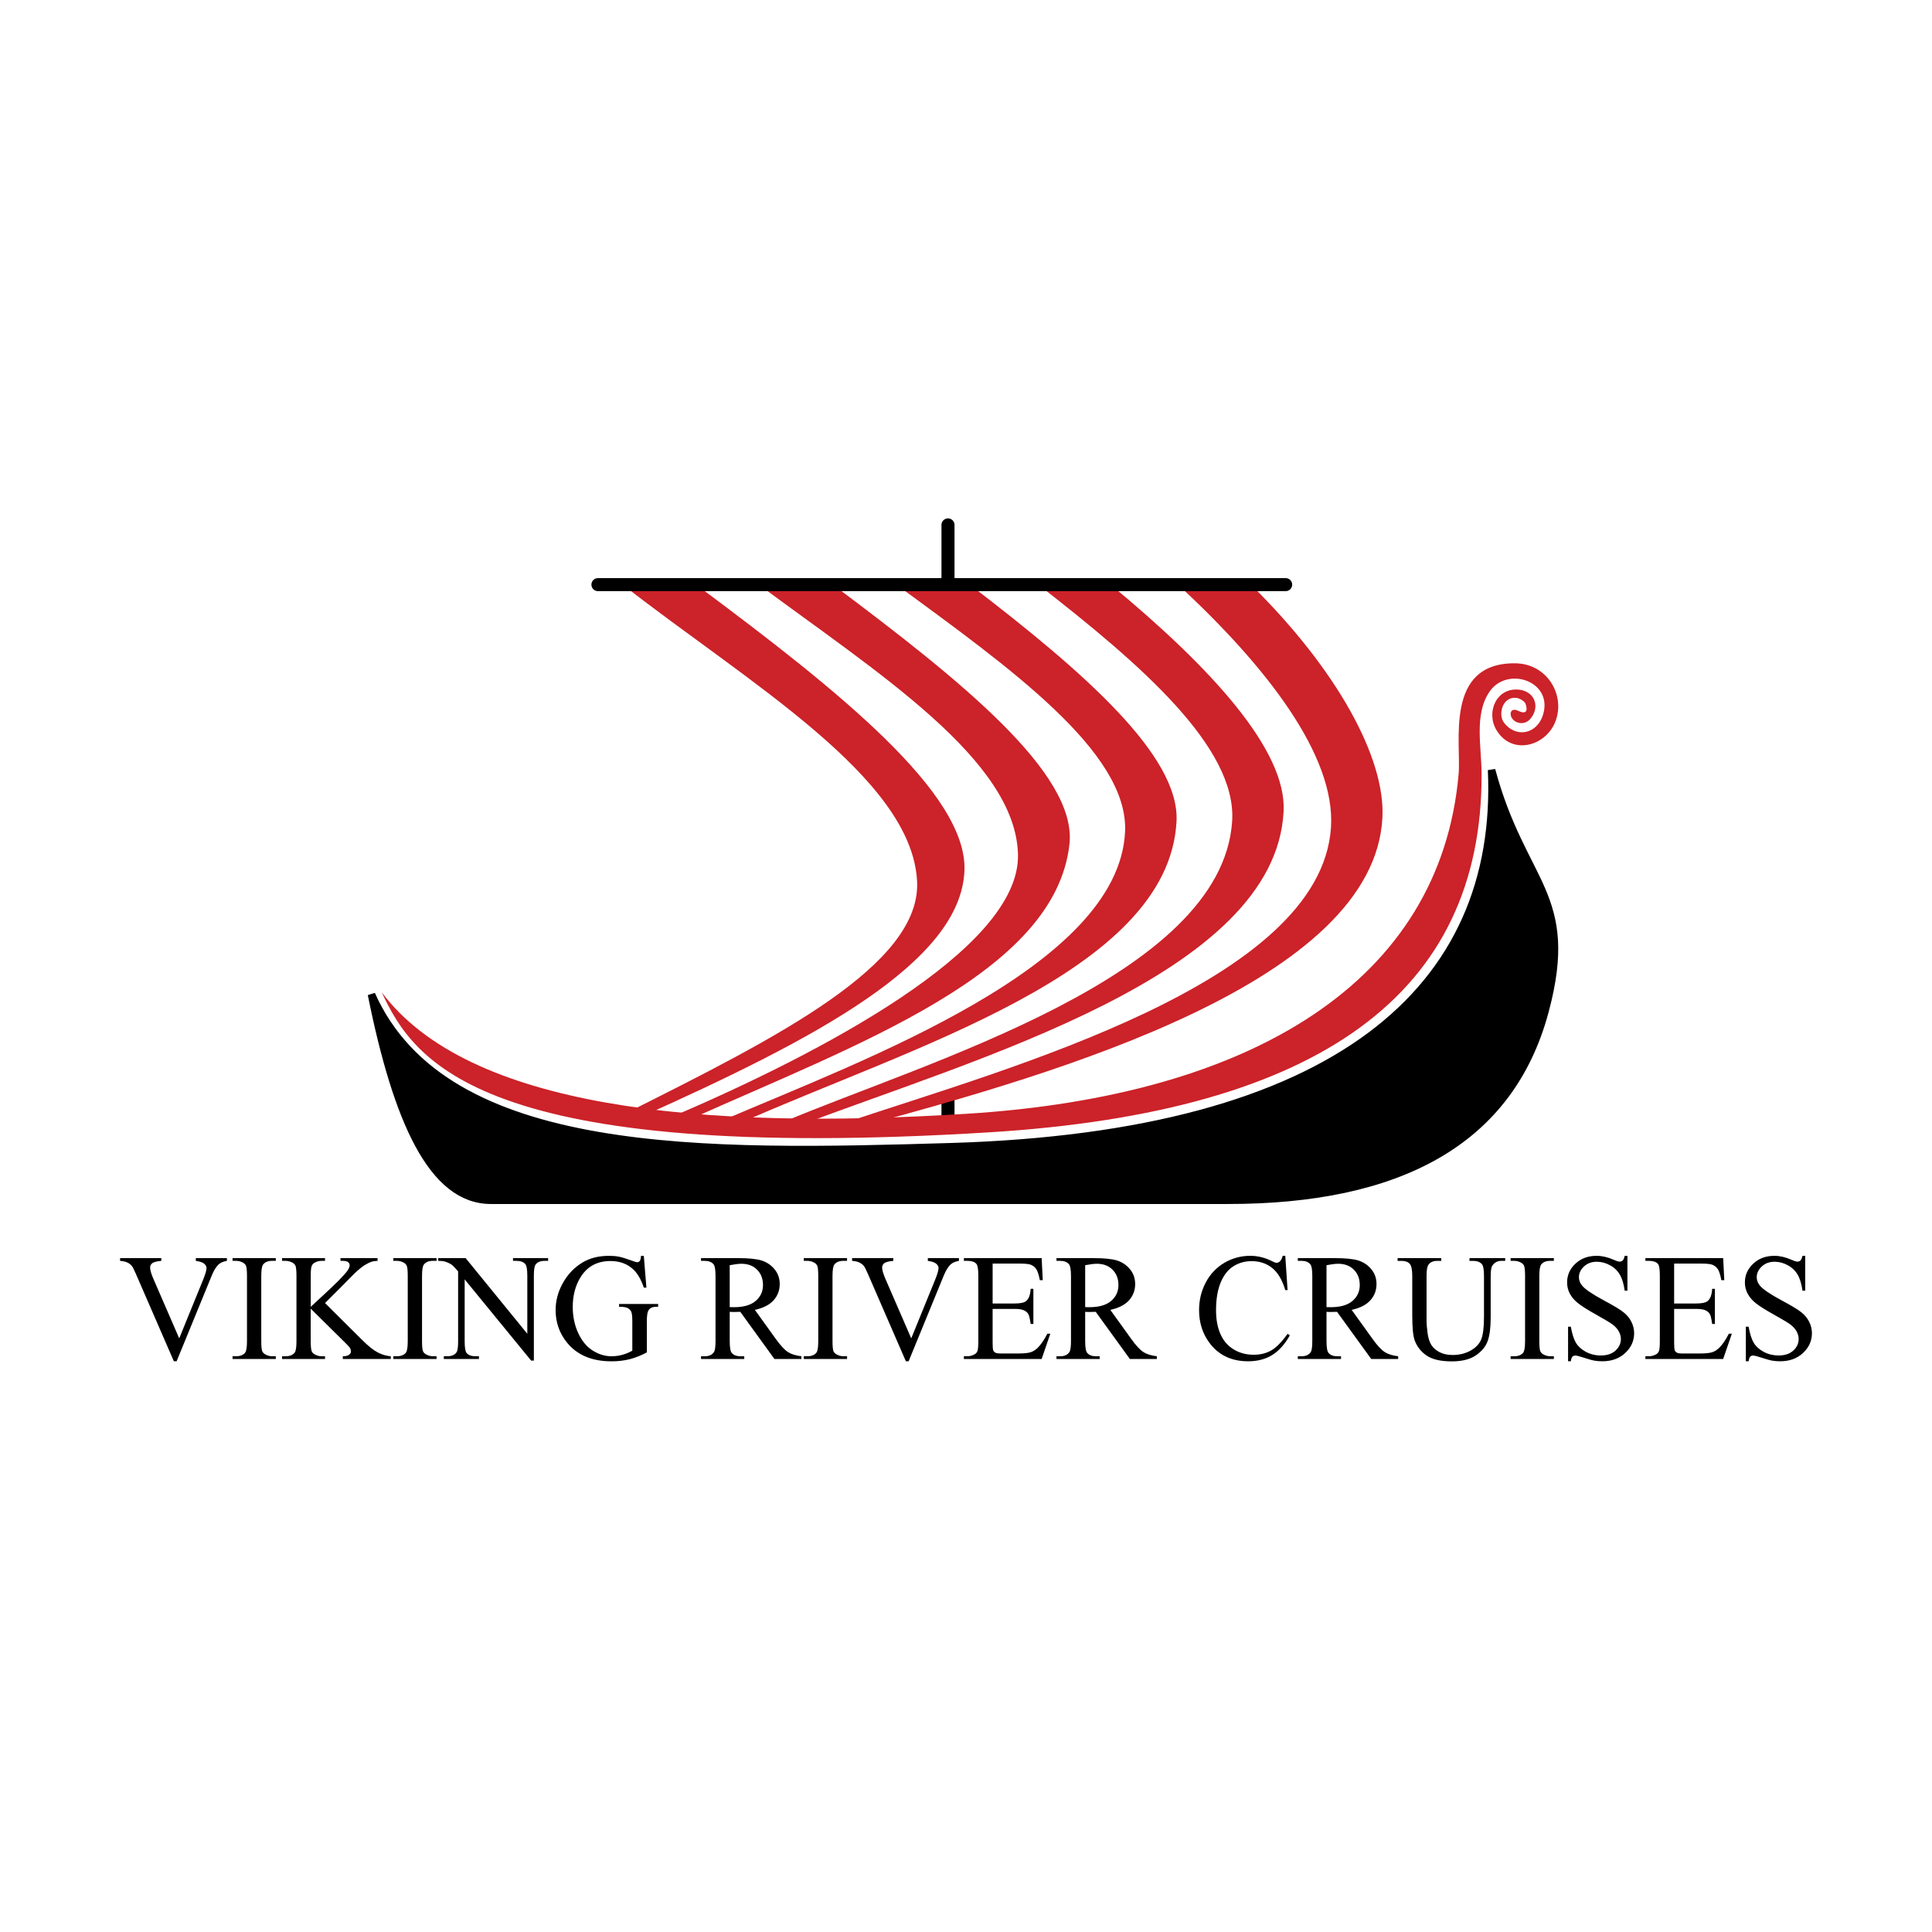
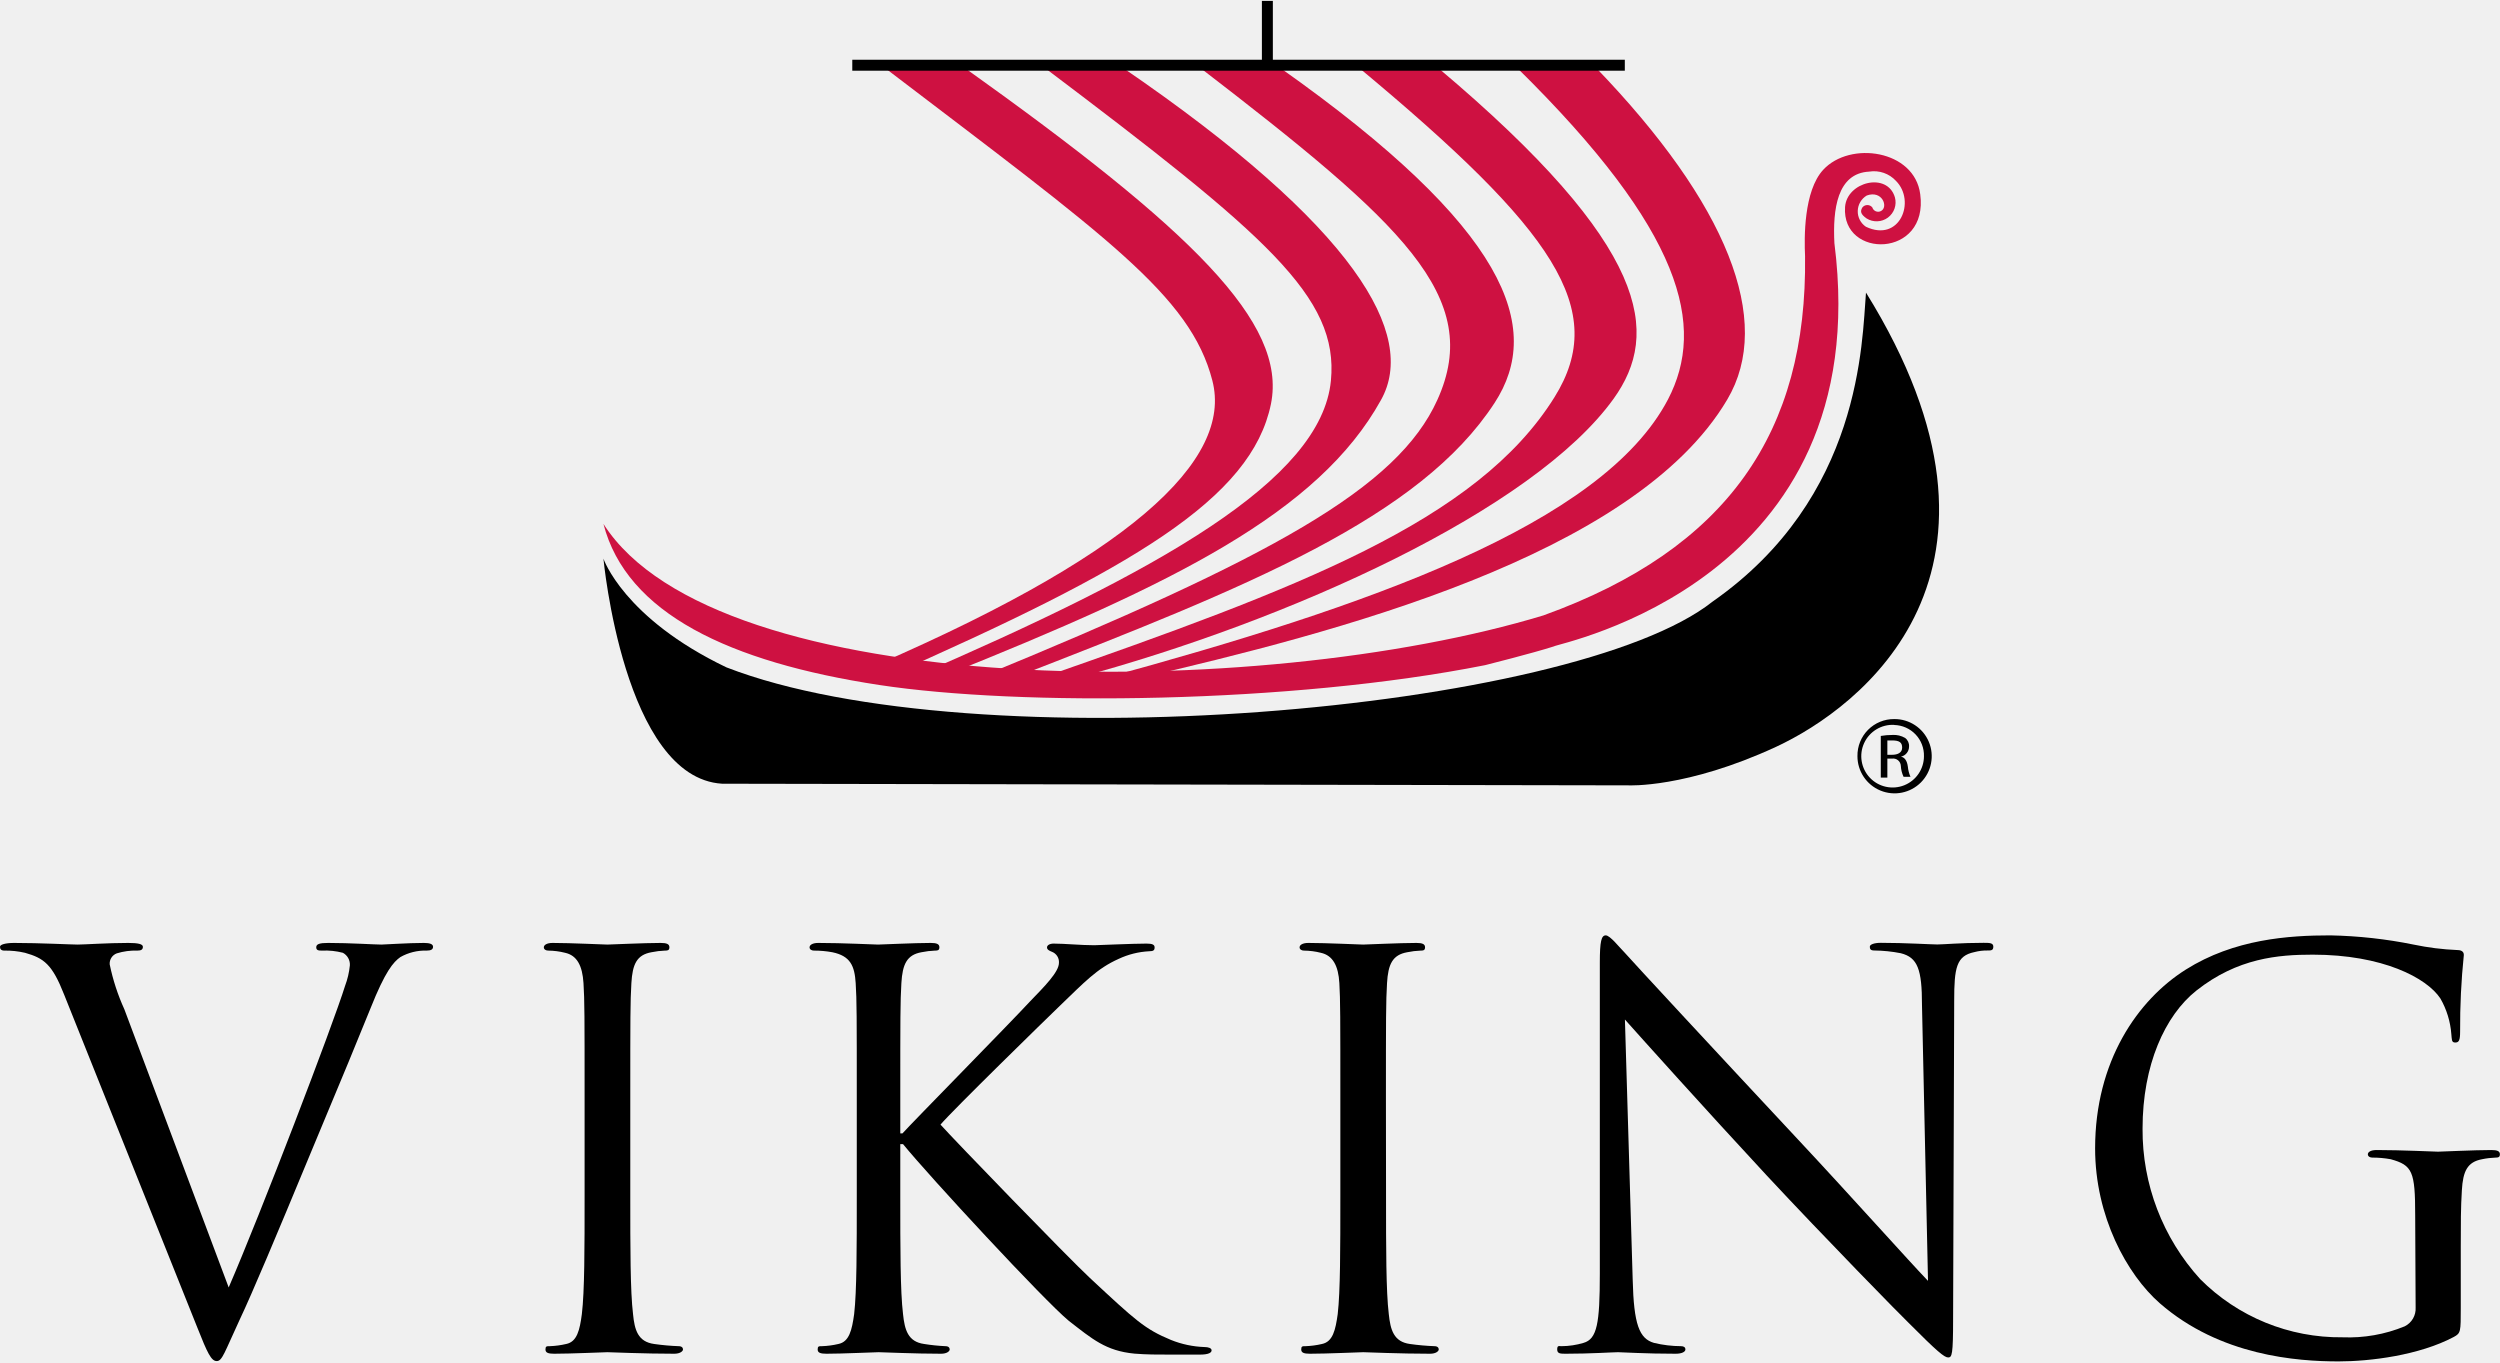
- <svg xmlns="http://www.w3.org/2000/svg" width="2500" height="2500" viewBox="0 0 192.756 192.756">
-   <path fill-rule="evenodd" clip-rule="evenodd" fill="#fff" d="M0 0h192.756v192.756H0V0z" />
-   <path fill-rule="evenodd" clip-rule="evenodd" fill="#fff" d="M184.252 48.091H8.504v92.013h175.748V48.091z" />
-   <path d="M94.581 52.371v5.752m0 51.563v2.465" fill="none" stroke="#000" stroke-width="1.301" stroke-linecap="round" stroke-miterlimit="2.613" />
-   <path d="M69.723 58.534c13.966 10.4 26.82 20.66 26.5 28.349-.382 9.203-15.223 16.892-32.047 24.447-.479-.139-.959-.275-1.438-.412 14.53-7.289 29.202-14.623 28.76-23.008-.545-10.365-16.933-19.86-29.376-29.582l7.601.206zm55.078-.206c8.613 8.486 13.412 17.288 13.125 23.214-.793 16.392-32.273 25.519-51.974 30.815-.479-.139-.959-.275-1.438-.412 16.025-5.377 47.238-13.848 48.277-29.376.48-7.19-6.475-16.117-15.262-24.241h7.272zm-14 0c10.059 8.311 17.559 16.518 17.266 22.597-.793 16.393-30.838 24.698-48.482 31.432-.48-.139-.959-.275-1.438-.412 14.176-5.992 43.745-14.465 44.784-29.993.494-7.379-9.18-15.723-19.346-23.625h7.216v.001zm-14.049 0c11.425 8.736 20.972 17.108 20.63 23.625-.793 15.161-26.933 22.643-43.756 30.198l-1.438-.41c13.971-5.992 39.429-15.285 40.06-28.76.371-7.947-11.609-16.426-22.812-24.652h7.316v-.001zm-13.659 0c12.751 9.547 24.377 18.839 23.608 25.884-1.41 12.901-21.182 19.973-38.005 27.528l-1.438-.41c13.97-5.994 34.548-16.517 34.306-26.09-.238-9.423-14.01-18.112-25.858-26.912h7.387z" fill-rule="evenodd" clip-rule="evenodd" fill="#cc2229" />
-   <path fill="none" stroke="#000" stroke-width="1.301" stroke-linecap="round" stroke-miterlimit="2.613" d="M59.657 58.328h68.614" />
-   <path d="M37.06 99.209c7.363 16.551 33.478 15.914 57.726 15.201 38.761-1.137 55.021-15.816 54.029-37.593 3.084 11.473 8.455 12.366 5.34 24.035-3.508 13.15-14.723 18.9-31.635 18.9H48.974c-5.846 0-9.382-7.943-11.914-20.543z" fill-rule="evenodd" clip-rule="evenodd" stroke="#000" stroke-width=".743" stroke-miterlimit="2.613" />
-   <path d="M38.087 99.004c8.631 11.529 31.64 13.785 58.342 12.119 28.571-1.781 47.278-13.25 49.098-33.895.275-3.121-1.441-11.118 5.646-11.051 3.219.031 5.041 3.214 3.998 5.839-.977 2.462-4.352 3.366-5.871.822-1.078-1.805.023-4.308 2.312-4.023 1.459.182 2.086 1.646 1.104 2.866-.582.724-1.5.505-1.848 0-.326-.472-.125-1.111.582-.769.75.363 1.029.096.754-.701-.078-.223-.562-.546-.926-.585-1.383-.147-1.834 1.66-1.232 2.466 1.162 1.556 3.355 1.221 3.936-.898.896-3.27-3.619-4.751-5.373-2.184-1.551 2.268-.797 5.472-.789 8.218.061 21.778-15.988 33.706-49.131 35.745-50.785 3.123-57.396-7.096-60.602-13.969z" fill-rule="evenodd" clip-rule="evenodd" fill="#cc2229" />
-   <path d="M22.639 125.521v.275c-.357.062-.626.178-.811.34-.261.242-.495.615-.697 1.115l-3.511 8.564h-.273l-3.77-8.676c-.195-.447-.329-.717-.41-.816a1.252 1.252 0 0 0-.457-.359c-.18-.09-.423-.143-.729-.168v-.275h4.112v.275c-.466.043-.768.125-.907.236a.545.545 0 0 0-.208.438c0 .248.114.633.342 1.158l2.561 5.9 2.374-5.824c.233-.576.35-.973.35-1.195 0-.145-.071-.281-.215-.414-.145-.129-.385-.223-.727-.275a1.488 1.488 0 0 0-.126-.023v-.275h3.102v-.001zm4.876 9.791v.273h-4.314v-.273h.357c.416 0 .717-.121.904-.365.119-.156.18-.539.18-1.143v-6.502c0-.51-.033-.848-.096-1.01a.678.678 0 0 0-.304-.318 1.408 1.408 0 0 0-.684-.178h-.357v-.275h4.314v.275h-.364c-.411 0-.71.121-.897.363-.124.158-.187.539-.187 1.143v6.502c0 .51.033.848.096 1.01a.67.67 0 0 0 .312.318c.213.119.438.18.677.18h.363zm4.913-5.306l3.712 3.688c.608.609 1.127 1.023 1.558 1.244.43.221.861.346 1.292.375v.273h-4.789v-.273c.287 0 .494-.047.621-.146.127-.096.19-.203.19-.322s-.025-.225-.071-.318c-.048-.094-.203-.27-.464-.527l-3.476-3.436v3.242c0 .51.033.848.099 1.01.048.123.152.23.312.318.213.119.436.18.674.18h.342v.273h-4.289v-.273h.355c.415 0 .717-.121.907-.365.119-.156.177-.539.177-1.143v-6.502c0-.51-.033-.85-.096-1.018a.685.685 0 0 0-.304-.311 1.408 1.408 0 0 0-.684-.178h-.355v-.275h4.289v.275h-.342c-.233 0-.456.057-.674.17a.629.629 0 0 0-.319.357c-.061.156-.091.484-.091.979v3.08c.102-.094.438-.408 1.018-.943 1.47-1.344 2.359-2.244 2.666-2.693.132-.197.2-.371.2-.518a.386.386 0 0 0-.157-.303c-.104-.086-.279-.129-.527-.129h-.23v-.275h3.696v.275c-.218.006-.416.033-.593.088s-.395.16-.654.314c-.256.158-.572.408-.95.756-.109.1-.611.605-1.507 1.52l-1.536 1.531zm11.127 5.306v.273H39.24v-.273h.357c.416 0 .717-.121.904-.365.119-.156.18-.539.18-1.143v-6.502c0-.51-.033-.848-.096-1.01a.678.678 0 0 0-.304-.318 1.408 1.408 0 0 0-.684-.178h-.357v-.275h4.315v.275h-.365c-.41 0-.709.121-.896.363-.125.158-.188.539-.188 1.143v6.502c0 .51.032.848.096 1.01.05.123.154.23.311.318.213.119.438.18.677.18h.365zm.17-9.791h2.731l6.154 7.549v-5.803c0-.619-.071-1.008-.208-1.158-.185-.209-.474-.312-.869-.312h-.35v-.275h3.504v.275h-.357c-.425 0-.727.129-.904.385-.109.16-.162.52-.162 1.086v8.48h-.269l-6.635-8.104v6.199c0 .617.066 1.002.2 1.158.188.207.479.311.869.311h.355v.273h-3.502v-.273h.348c.43 0 .734-.129.914-.387.109-.158.163-.52.163-1.082v-7c-.292-.342-.514-.568-.664-.678a2.512 2.512 0 0 0-.664-.303c-.145-.043-.362-.066-.654-.066v-.275zm20.508-.228l.259 3.174h-.259c-.264-.791-.603-1.385-1.019-1.787-.598-.578-1.368-.867-2.308-.867-1.282 0-2.258.506-2.924 1.52-.56.857-.839 1.875-.839 3.059 0 .961.186 1.836.555 2.627.372.793.859 1.373 1.459 1.74.601.371 1.219.555 1.852.555a4.02 4.02 0 0 0 1.077-.143 4.296 4.296 0 0 0 1-.414v-2.912c0-.504-.038-.834-.114-.99a.77.77 0 0 0-.357-.354c-.16-.084-.443-.125-.849-.125v-.281h3.896v.281h-.185c-.388 0-.651.129-.795.389-.099.182-.147.543-.147 1.08v3.082a7.63 7.63 0 0 1-1.685.676 7.405 7.405 0 0 1-1.85.215c-1.943 0-3.42-.623-4.431-1.869-.758-.938-1.135-2.014-1.135-3.238 0-.883.213-1.732.638-2.545.505-.967 1.199-1.709 2.078-2.229.737-.43 1.608-.643 2.612-.643.368 0 .699.027 1.001.088.299.059.722.191 1.271.393.276.105.464.156.557.156.094 0 .175-.045.241-.131.065-.086.106-.256.121-.506h.28v-.001zm15.72 10.293h-2.688l-3.407-4.705c-.251.008-.456.014-.616.014-.063 0-.131 0-.207-.002-.074-.004-.15-.006-.231-.012v2.924c0 .635.071 1.027.208 1.182.19.217.472.326.847.326h.395v.273h-4.312v-.273h.377c.426 0 .729-.139.912-.416.104-.154.157-.52.157-1.092v-6.502c0-.635-.071-1.027-.207-1.178-.193-.219-.482-.328-.862-.328h-.377v-.275h3.666c1.069 0 1.857.078 2.363.234.507.156.938.441 1.292.859.353.42.53.918.53 1.498 0 .617-.2 1.154-.606 1.611-.402.453-1.025.775-1.872.963l2.078 2.887c.474.664.884 1.105 1.224 1.322.342.217.788.355 1.337.416v.274h-.001zm-7.149-5.174c.096 0 .177 0 .246.004.068.002.126.004.17.004.96 0 1.685-.207 2.171-.623.489-.416.732-.945.732-1.588 0-.629-.198-1.141-.59-1.533-.393-.393-.915-.59-1.563-.59-.287 0-.674.049-1.166.143v4.183zm11.707 4.9v.273h-4.314v-.273h.357c.416 0 .717-.121.904-.365.119-.156.18-.539.18-1.143v-6.502c0-.51-.033-.848-.096-1.01a.678.678 0 0 0-.304-.318 1.409 1.409 0 0 0-.685-.178h-.357v-.275h4.314v.275h-.365c-.411 0-.709.121-.897.363-.125.158-.188.539-.188 1.143v6.502c0 .51.033.848.097 1.01.05.123.154.23.311.318.213.119.438.18.677.18h.366zm11.162-9.791v.275c-.357.062-.626.178-.811.34-.261.242-.494.615-.697 1.115l-3.511 8.564h-.274l-3.77-8.676c-.195-.447-.33-.717-.411-.816a1.249 1.249 0 0 0-.456-.359c-.18-.09-.423-.143-.729-.168v-.275h4.112v.275c-.466.043-.768.125-.907.236a.545.545 0 0 0-.208.438c0 .248.114.633.342 1.158l2.562 5.9 2.374-5.824c.233-.576.35-.973.35-1.195 0-.145-.071-.281-.216-.414-.145-.129-.385-.223-.727-.275a1.572 1.572 0 0 0-.126-.023v-.275h3.103v-.001zm3.362.549v3.979h2.211c.576 0 .959-.088 1.15-.26.26-.227.4-.627.432-1.203h.273v3.504h-.273c-.068-.488-.141-.803-.209-.941a.906.906 0 0 0-.438-.408c-.203-.1-.514-.15-.936-.15h-2.211v3.32c0 .445.02.717.059.812a.483.483 0 0 0 .207.23c.1.055.289.084.564.084h1.709c.566 0 .982-.039 1.238-.119.258-.078.504-.232.742-.467.307-.307.621-.77.943-1.389h.295l-.865 2.523h-7.758v-.273h.357c.235 0 .461-.059.674-.172a.626.626 0 0 0 .324-.355c.055-.158.084-.482.084-.973v-6.539c0-.639-.064-1.031-.193-1.18-.178-.197-.473-.297-.889-.297h-.357v-.275h7.758l.111 2.203h-.291c-.104-.529-.219-.891-.346-1.09a1.183 1.183 0 0 0-.559-.453c-.199-.072-.547-.111-1.047-.111h-2.759zm16.381 9.516h-2.688l-3.408-4.705c-.25.008-.455.014-.615.014-.064 0-.131 0-.207-.002-.074-.004-.15-.006-.23-.012v2.924c0 .635.07 1.027.207 1.182.189.217.471.326.846.326h.396v.273h-4.312v-.273h.377c.426 0 .73-.139.912-.416.104-.154.158-.52.158-1.092v-6.502c0-.635-.072-1.027-.209-1.178-.193-.219-.48-.328-.861-.328h-.377v-.275h3.666c1.068 0 1.857.078 2.363.234s.938.441 1.291.859c.354.42.531.918.531 1.498 0 .617-.201 1.154-.605 1.611-.404.453-1.027.775-1.873.963l2.078 2.887c.473.664.883 1.105 1.223 1.322.342.217.789.355 1.338.416v.274h-.001zm-7.148-5.174c.096 0 .178 0 .244.004.068.002.127.004.17.004.961 0 1.686-.207 2.172-.623.488-.416.732-.945.732-1.588 0-.629-.197-1.141-.59-1.533s-.916-.59-1.564-.59c-.285 0-.674.049-1.164.143v4.183zm19.964-5.119l.23 3.42h-.23c-.307-1.023-.744-1.76-1.312-2.211s-1.25-.678-2.049-.678c-.668 0-1.271.17-1.811.51-.541.34-.963.879-1.273 1.621-.309.742-.463 1.668-.463 2.77 0 .91.145 1.699.438 2.369.293.666.73 1.178 1.318 1.535.584.357 1.254.535 2.006.535.654 0 1.229-.141 1.73-.422.5-.277 1.049-.832 1.646-1.664l.23.146c-.504.896-1.094 1.553-1.766 1.969-.674.416-1.471.623-2.398.623-1.668 0-2.959-.617-3.873-1.857-.682-.918-1.023-2.004-1.023-3.25 0-1.002.225-1.928.674-2.768a4.893 4.893 0 0 1 1.859-1.957 5.032 5.032 0 0 1 2.586-.691c.727 0 1.447.178 2.154.531.207.109.357.166.445.166a.496.496 0 0 0 .348-.143c.129-.131.219-.32.275-.555h.259v.001zm11.262 10.293h-2.688l-3.408-4.705c-.25.008-.455.014-.615.014-.064 0-.133 0-.207-.002-.074-.004-.15-.006-.23-.012v2.924c0 .635.07 1.027.207 1.182.189.217.471.326.846.326h.396v.273h-4.312v-.273h.377c.426 0 .729-.139.912-.416.104-.154.156-.52.156-1.092v-6.502c0-.635-.07-1.027-.207-1.178-.193-.219-.48-.328-.861-.328h-.377v-.275h3.666c1.068 0 1.855.078 2.363.234.506.156.938.441 1.291.859.354.42.531.918.531 1.498 0 .617-.201 1.154-.607 1.611-.402.453-1.025.775-1.871.963l2.078 2.887c.473.664.883 1.105 1.223 1.322.342.217.787.355 1.338.416v.274h-.001zm-7.148-5.174c.096 0 .176 0 .244.004.068.002.127.004.17.004.961 0 1.686-.207 2.172-.623.488-.416.732-.945.732-1.588 0-.629-.199-1.141-.59-1.533-.395-.393-.916-.59-1.564-.59-.285 0-.674.049-1.164.143v4.183zm14.265-4.615v-.275h3.564v.275h-.381a1.02 1.02 0 0 0-.912.496c-.104.154-.156.51-.156 1.07v4.08c0 1.012-.1 1.795-.299 2.35-.201.557-.596 1.035-1.182 1.434-.588.398-1.385.598-2.395.598-1.1 0-1.932-.189-2.5-.572a3.088 3.088 0 0 1-1.211-1.535c-.156-.441-.238-1.268-.238-2.48v-3.934c0-.619-.084-1.023-.256-1.217-.17-.191-.445-.289-.826-.289h-.379v-.275h4.35v.275h-.385c-.416 0-.715.129-.893.393-.123.178-.184.551-.184 1.113v4.387c0 .391.035.84.105 1.344.072.504.203.898.391 1.18s.457.514.812.697.787.275 1.303.275c.658 0 1.246-.145 1.766-.43.52-.287.877-.654 1.066-1.102.189-.449.287-1.207.287-2.275v-4.076c0-.629-.072-1.021-.209-1.178-.195-.219-.48-.328-.861-.328h-.377v-.001zm8.418 9.515v.273h-4.314v-.273h.357c.416 0 .717-.121.904-.365.119-.156.18-.539.18-1.143v-6.502c0-.51-.033-.848-.096-1.01a.676.676 0 0 0-.305-.318 1.408 1.408 0 0 0-.684-.178h-.357v-.275h4.314v.275h-.365c-.41 0-.709.121-.896.363-.125.158-.188.539-.188 1.143v6.502c0 .51.033.848.096 1.01a.67.67 0 0 0 .312.318c.213.119.438.18.676.18h.366zm7.34-10.019v3.48h-.273c-.092-.668-.252-1.201-.479-1.596a2.478 2.478 0 0 0-.986-.941 2.7 2.7 0 0 0-1.32-.352c-.514 0-.939.158-1.277.473-.336.312-.504.672-.504 1.07 0 .307.107.588.32.84.307.373 1.035.865 2.188 1.484.941.504 1.584.891 1.926 1.162.346.27.611.588.795.953.186.367.279.75.279 1.15 0 .762-.297 1.418-.887 1.971-.592.553-1.354.828-2.283.828a4.78 4.78 0 0 1-.824-.068c-.152-.021-.473-.113-.953-.268-.48-.158-.789-.236-.918-.236a.401.401 0 0 0-.293.111c-.07.074-.125.229-.16.461h-.273v-3.449h.273c.129.721.305 1.262.521 1.621.219.357.551.656.998.895a3.13 3.13 0 0 0 1.473.354c.619 0 1.107-.162 1.467-.488.357-.328.537-.713.537-1.158 0-.248-.068-.496-.203-.75-.137-.254-.35-.486-.635-.703-.193-.15-.721-.465-1.582-.949-.861-.48-1.471-.865-1.836-1.152a3.158 3.158 0 0 1-.828-.949 2.37 2.37 0 0 1-.281-1.145c0-.723.275-1.344.83-1.865s1.26-.783 2.115-.783c.535 0 1.104.129 1.701.393.275.125.473.186.584.186a.443.443 0 0 0 .316-.115c.082-.078.148-.232.199-.463h.273v-.002zm4.66.777v3.979h2.213c.574 0 .957-.088 1.15-.26.258-.227.4-.627.43-1.203h.273v3.504h-.273c-.068-.488-.139-.803-.207-.941a.922.922 0 0 0-.439-.408c-.201-.1-.514-.15-.934-.15h-2.213v3.32c0 .445.021.717.059.812a.478.478 0 0 0 .209.23c.098.055.287.084.564.084h1.707c.568 0 .982-.039 1.238-.119.26-.078.506-.232.742-.467.309-.307.621-.77.943-1.389h.297l-.867 2.523h-7.758v-.273h.357c.236 0 .461-.059.674-.172a.62.62 0 0 0 .324-.355c.057-.158.084-.482.084-.973v-6.539c0-.639-.062-1.031-.191-1.18-.178-.197-.475-.297-.891-.297h-.357v-.275h7.758l.111 2.203h-.291c-.104-.529-.217-.891-.344-1.09a1.184 1.184 0 0 0-.561-.453c-.197-.072-.547-.111-1.047-.111h-2.76zm13.078-.777v3.48h-.273c-.092-.668-.25-1.201-.479-1.596a2.465 2.465 0 0 0-.986-.941 2.7 2.7 0 0 0-1.32-.352c-.514 0-.939.158-1.275.473-.338.312-.504.672-.504 1.07 0 .307.105.588.318.84.307.373 1.037.865 2.189 1.484.939.504 1.584.891 1.926 1.162.344.27.609.588.795.953.184.367.279.75.279 1.15 0 .762-.297 1.418-.889 1.971s-1.352.828-2.281.828c-.295 0-.568-.023-.826-.068-.152-.021-.471-.113-.953-.268-.48-.158-.787-.236-.916-.236a.403.403 0 0 0-.295.111c-.07.074-.123.229-.158.461h-.275v-3.449h.275c.129.721.303 1.262.521 1.621.217.357.549.656.998.895.445.234.938.354 1.471.354.619 0 1.107-.162 1.469-.488.355-.328.535-.713.535-1.158 0-.248-.068-.496-.201-.75-.137-.254-.35-.486-.637-.703-.193-.15-.719-.465-1.58-.949-.861-.48-1.473-.865-1.838-1.152a3.158 3.158 0 0 1-.828-.949 2.37 2.37 0 0 1-.281-1.145c0-.723.277-1.344.832-1.865s1.258-.783 2.115-.783c.533 0 1.102.129 1.699.393.275.125.475.186.586.186a.447.447 0 0 0 .316-.115c.08-.078.146-.232.197-.463h.274v-.002z" fill-rule="evenodd" clip-rule="evenodd" />
+ <svg xmlns="http://www.w3.org/2000/svg" id="logo" viewBox="0.0 0.0 228.15 124.16" width="428.384" height="233.436">
+   <path d="M32.8,136.33c2.88-6.64,9.53-24,10.62-27.52a7.41,7.41,0,0,0,.44-1.88,1.22,1.22,0,0,0-.64-1.14,6.25,6.25,0,0,0-1.89-.2c-.29,0-.54,0-.54-.3s.3-.4,1.09-.4c2,0,4.26.15,4.86.15.3,0,2.43-.15,3.87-.15.54,0,.84.1.84.35s-.2.35-.59.35a4.57,4.57,0,0,0-2.39.59c-.64.45-1.38,1.29-2.72,4.66-.55,1.39-3,7.34-5.56,13.44-3,7.24-5.25,12.6-6.39,15-1.39,3-1.59,3.77-2.09,3.77s-.84-.7-1.78-3.08L17.78,109.6c-1.09-2.77-1.84-3.32-3.57-3.81a7.7,7.7,0,0,0-1.89-.2c-.29,0-.39-.15-.39-.35s.49-.35,1.29-.35c2.38,0,5.2.15,5.8.15s2.73-.15,4.61-.15c.89,0,1.34.1,1.34.35s-.15.35-.5.35a5.71,5.71,0,0,0-1.88.25,1,1,0,0,0-.65,1,19.27,19.27,0,0,0,1.34,4.11Z" transform="translate(-11.93 -18.92)" />
+   <path d="M69.45,128c0,4.76,0,8.68.25,10.76.14,1.44.44,2.53,1.93,2.73a21.25,21.25,0,0,0,2.23.2c.3,0,.4.15.4.3s-.25.39-.8.39c-2.72,0-5.85-.14-6.1-.14s-3.37.14-4.86.14c-.54,0-.79-.09-.79-.39s.1-.3.4-.3a7.72,7.72,0,0,0,1.49-.2c1-.2,1.24-1.29,1.43-2.73.25-2.08.25-6,.25-10.76v-8.73c0-7.73,0-9.12-.1-10.71s-.59-2.53-1.68-2.77a6.49,6.49,0,0,0-1.54-.2c-.2,0-.4-.1-.4-.3s.25-.4.8-.4c1.63,0,4.76.15,5,.15s3.38-.15,4.86-.15c.55,0,.8.1.8.4s-.2.3-.4.3a7.34,7.34,0,0,0-1.24.15c-1.34.24-1.73,1.09-1.83,2.82s-.1,3-.1,10.71Z" transform="translate(-11.93 -18.92)" />
+   <path d="M90.12,119.27c0-7.73,0-9.12-.1-10.71s-.49-2.48-2.13-2.82a9.13,9.13,0,0,0-1.68-.15c-.2,0-.4-.1-.4-.3s.25-.4.79-.4c2.23,0,5.16.15,5.46.15s3.32-.15,4.81-.15c.54,0,.79.1.79.4s-.2.3-.4.3a7.45,7.45,0,0,0-1.24.15c-1.33.24-1.73,1.09-1.83,2.82s-.1,3-.1,10.71v3h.2c.84-.94,9.82-10.07,11.6-12,1.39-1.44,2.68-2.73,2.68-3.57a1,1,0,0,0-.64-1c-.25-.1-.45-.2-.45-.4s.25-.35.6-.35c1,0,2.52.15,3.71.15.25,0,3.53-.15,4.77-.15.54,0,.74.1.74.35s-.1.35-.5.35a7.42,7.42,0,0,0-2.77.69c-2,.89-3.13,2.13-5.36,4.27-1.24,1.19-9.87,9.62-10.91,10.86,1.29,1.44,11.6,12.1,13.64,14,4.16,3.87,5,4.66,7.39,5.65a9,9,0,0,0,3.07.65c.35,0,.64.1.64.3s-.24.39-1.08.39h-2.53c-1.39,0-2.33,0-3.43-.09-2.62-.25-3.86-1.34-6-3-2.23-1.84-12.74-13.19-15.12-16.12h-.25V128c0,4.76,0,8.68.25,10.76.15,1.44.45,2.53,1.93,2.73a17,17,0,0,0,1.94.2c.29,0,.39.15.39.3s-.24.39-.79.39c-2.43,0-5.31-.14-5.7-.14s-3.28.14-4.76.14c-.55,0-.8-.09-.8-.39s.1-.3.4-.3a7.62,7.62,0,0,0,1.49-.2c1-.2,1.24-1.29,1.44-2.73.24-2.08.24-6,.24-10.76Z" transform="translate(-11.93 -18.92)" />
+   <path d="M138.42,128c0,4.76,0,8.68.25,10.76.15,1.44.45,2.53,1.93,2.73a21.72,21.72,0,0,0,2.23.2c.3,0,.4.15.4.3s-.25.39-.79.39c-2.73,0-5.85-.14-6.1-.14s-3.37.14-4.86.14c-.55,0-.8-.09-.8-.39s.1-.3.4-.3a7.62,7.62,0,0,0,1.49-.2c1-.2,1.24-1.29,1.44-2.73.24-2.08.24-6,.24-10.76v-8.73c0-7.73,0-9.12-.09-10.71s-.6-2.53-1.69-2.77a6.49,6.49,0,0,0-1.54-.2c-.2,0-.4-.1-.4-.3s.25-.4.8-.4c1.64,0,4.76.15,5,.15s3.37-.15,4.86-.15c.54,0,.79.1.79.4s-.2.3-.39.3a7.23,7.23,0,0,0-1.24.15c-1.34.24-1.74,1.09-1.84,2.82s-.1,3-.1,10.71Z" transform="translate(-11.93 -18.92)" />
+   <path d="M160.93,135.64c.1,4.07.6,5.36,1.94,5.75a10.76,10.76,0,0,0,2.48.3c.24,0,.39.1.39.3s-.29.39-.89.39c-2.83,0-4.81-.14-5.26-.14s-2.53.14-4.76.14c-.49,0-.79,0-.79-.39s.15-.3.4-.3a7.1,7.1,0,0,0,2-.3c1.24-.35,1.49-1.78,1.49-6.3l0-28.41c0-1.94.14-2.48.54-2.48s1.24,1.09,1.74,1.59c.74.84,8.13,8.82,15.77,17,4.91,5.25,10.31,11.3,11.9,12.94l-.55-25.19c0-3.23-.39-4.32-1.93-4.71a13.07,13.07,0,0,0-2.43-.25c-.35,0-.4-.15-.4-.35s.4-.35,1-.35c2.24,0,4.62.15,5.16.15s2.18-.15,4.22-.15c.54,0,.89,0,.89.35s-.2.35-.54.35a4.41,4.41,0,0,0-1.2.15c-1.63.34-1.83,1.43-1.83,4.41l-.1,29.06c0,3.27-.1,3.52-.45,3.52s-1-.54-3.62-3.17c-.54-.5-7.68-7.79-12.94-13.44-5.75-6.2-11.35-12.45-12.94-14.23Z" transform="translate(-11.93 -18.92)" />
+   <path d="M232.34,129.74c0-4-.25-4.56-2.23-5.11a9.24,9.24,0,0,0-1.69-.15c-.2,0-.4-.1-.4-.3s.25-.39.8-.39c2.23,0,5.35.15,5.6.15s3.37-.15,4.86-.15c.55,0,.79.1.79.39s-.19.3-.39.3a7.23,7.23,0,0,0-1.24.15c-1.34.25-1.74,1.09-1.84,2.83-.1,1.58-.1,3.07-.1,5.15v5.56c0,2.23,0,2.33-.64,2.68-3.17,1.68-7.64,2.23-10.51,2.23-3.77,0-10.81-.5-16.32-5.31-3-2.63-5.9-7.93-5.9-14.13,0-7.94,3.87-13.54,8.28-16.32s9.37-3.12,13.19-3.12a42.32,42.32,0,0,1,7.59.84,24.53,24.53,0,0,0,4,.5c.49,0,.59.25.59.44a64.44,64.44,0,0,0-.34,7c0,.79-.1,1-.45,1s-.3-.3-.35-.75a7.68,7.68,0,0,0-1-3.27c-1.24-1.88-5.26-4-11.65-4-3.13,0-6.85.3-10.62,3.28-2.87,2.28-4.91,6.79-4.91,12.59a20.2,20.2,0,0,0,5.26,13.74,18.05,18.05,0,0,0,13,5.31,13.46,13.46,0,0,0,5.66-1,1.8,1.8,0,0,0,1-1.73Z" transform="translate(-11.93 -18.92)" />
+   <path d="M92.6,25h7.32c20.76,14.81,29.48,23.29,28,30.69-1.76,8.67-12.68,15.07-35.24,25l-3.11-.17c25.73-10.84,34.87-19.73,33-26.95-2-7.77-9.65-13.11-30-28.62Z" transform="translate(-11.93 -18.92)" fill="#ce1141" fill-rule="evenodd" />
+   <path d="M107.05,24.94l7.23,0c21.45,14.65,27,24.47,23.68,30.4-5.7,10.29-18.92,16.79-39.8,25.15l-3,.19c22.47-9.69,37.36-18,38.23-27.11.73-7.61-5.82-13.23-26.29-28.67Z" transform="translate(-11.93 -18.92)" fill="#ce1141" fill-rule="evenodd" />
+   <path d="M121.49,25h7.22c20.84,14.71,24.09,23.74,19.62,30.6-6.8,10.45-22.36,16.76-44,25.14h-3.23c27-11.07,38.37-17.37,42-25.4,4.27-9.4-3.22-16.14-21.68-30.34Z" transform="translate(-11.93 -18.92)" fill="#ce1141" fill-rule="evenodd" />
+   <path d="M135.92,25h7.21c19.52,16.43,20.3,24.3,16.07,30.21-7.3,10.18-29.55,20.27-49.11,25.53h-3.24c23.52-8.2,39.88-14.32,46.94-25.65,5-8,0-15.23-17.87-30.09Z" transform="translate(-11.93 -18.92)" fill="#ce1141" fill-rule="evenodd" />
+   <path d="M150.35,25h7.21c12,12.45,16.26,23.11,12,30.3-8.47,14.35-36.08,21.34-53.69,25.44h-3.23c24-6.53,45.52-14,51.51-25.45C167.62,48.62,165.6,40,150.35,25Z" transform="translate(-11.93 -18.92)" fill="#ce1141" fill-rule="evenodd" />
+   <path d="M179.34,41.05c3.92,30.94-25.26,36.48-25.61,36.78-1.93.62-6.27,1.71-6.27,1.71-17.77,3.53-42.5,3.76-55.29,1.81C78.47,79.26,69.11,74.81,67,66.65,77.3,82.83,126.7,82.91,152.78,75c16.87-6.08,24.08-16.79,23.88-32.78h0c-.08-1.66-.13-5.94,1.65-7.88,2.45-2.67,8.34-1.82,8.86,2.22.79,5.84-7.19,5.93-6.86,1.17.16-2.3,3.86-3.23,4.55-.88a1.73,1.73,0,0,1-2.59,1.92c-.55-.39-.59-.65-.38-1a.58.58,0,0,1,.91,0,.55.55,0,0,0,.8.32c.68-.37.1-1.92-1.31-1.41a1.69,1.69,0,0,0-.08,2.85c3.11,1.47,4.58-2.34,2.75-4.18a2.73,2.73,0,0,0-2.45-.85c-2.91.15-3.34,3.41-3.17,6.58" transform="translate(-11.93 -18.92)" fill="#ce1141" fill-rule="evenodd" />
+   <path d="M160.53,90.51S165.8,90.79,174,87c7.65-3.55,24.09-15.88,8.22-41.46-.37,4.48-.37,18.68-14,28.2-12.71,10.09-67.43,14.76-90,6C68.83,75.24,67,69.82,67,69.82s1.86,20,10.83,20.54Z" transform="translate(-11.93 -18.92)" fill-rule="evenodd" />
+   <path d="M184.8,84.46a3.39,3.39,0,1,1-3.36,3.38,3.33,3.33,0,0,1,3.36-3.38Zm0,.53a2.86,2.86,0,1,0,2.71,2.86A2.78,2.78,0,0,0,184.79,85Zm-.63,4.81h-.6V86a6.07,6.07,0,0,1,1.06-.09,2,2,0,0,1,1.17.28.9.9,0,0,1,.35.78.94.94,0,0,1-.74.92v0c.33.06.56.36.63.91a3,3,0,0,0,.24.93h-.63a2.66,2.66,0,0,1-.25-1,.7.7,0,0,0-.81-.66h-.42Zm0-2.08h.43c.5,0,.92-.18.92-.65s-.24-.66-.92-.66a3.73,3.73,0,0,0-.43,0Z" transform="translate(-11.93 -18.92)" />
+   <rect x="77.78" y="5.37" width="70.5" height="1" />
+   <rect x="115.16" width="1" height="5.75" />
</svg>
